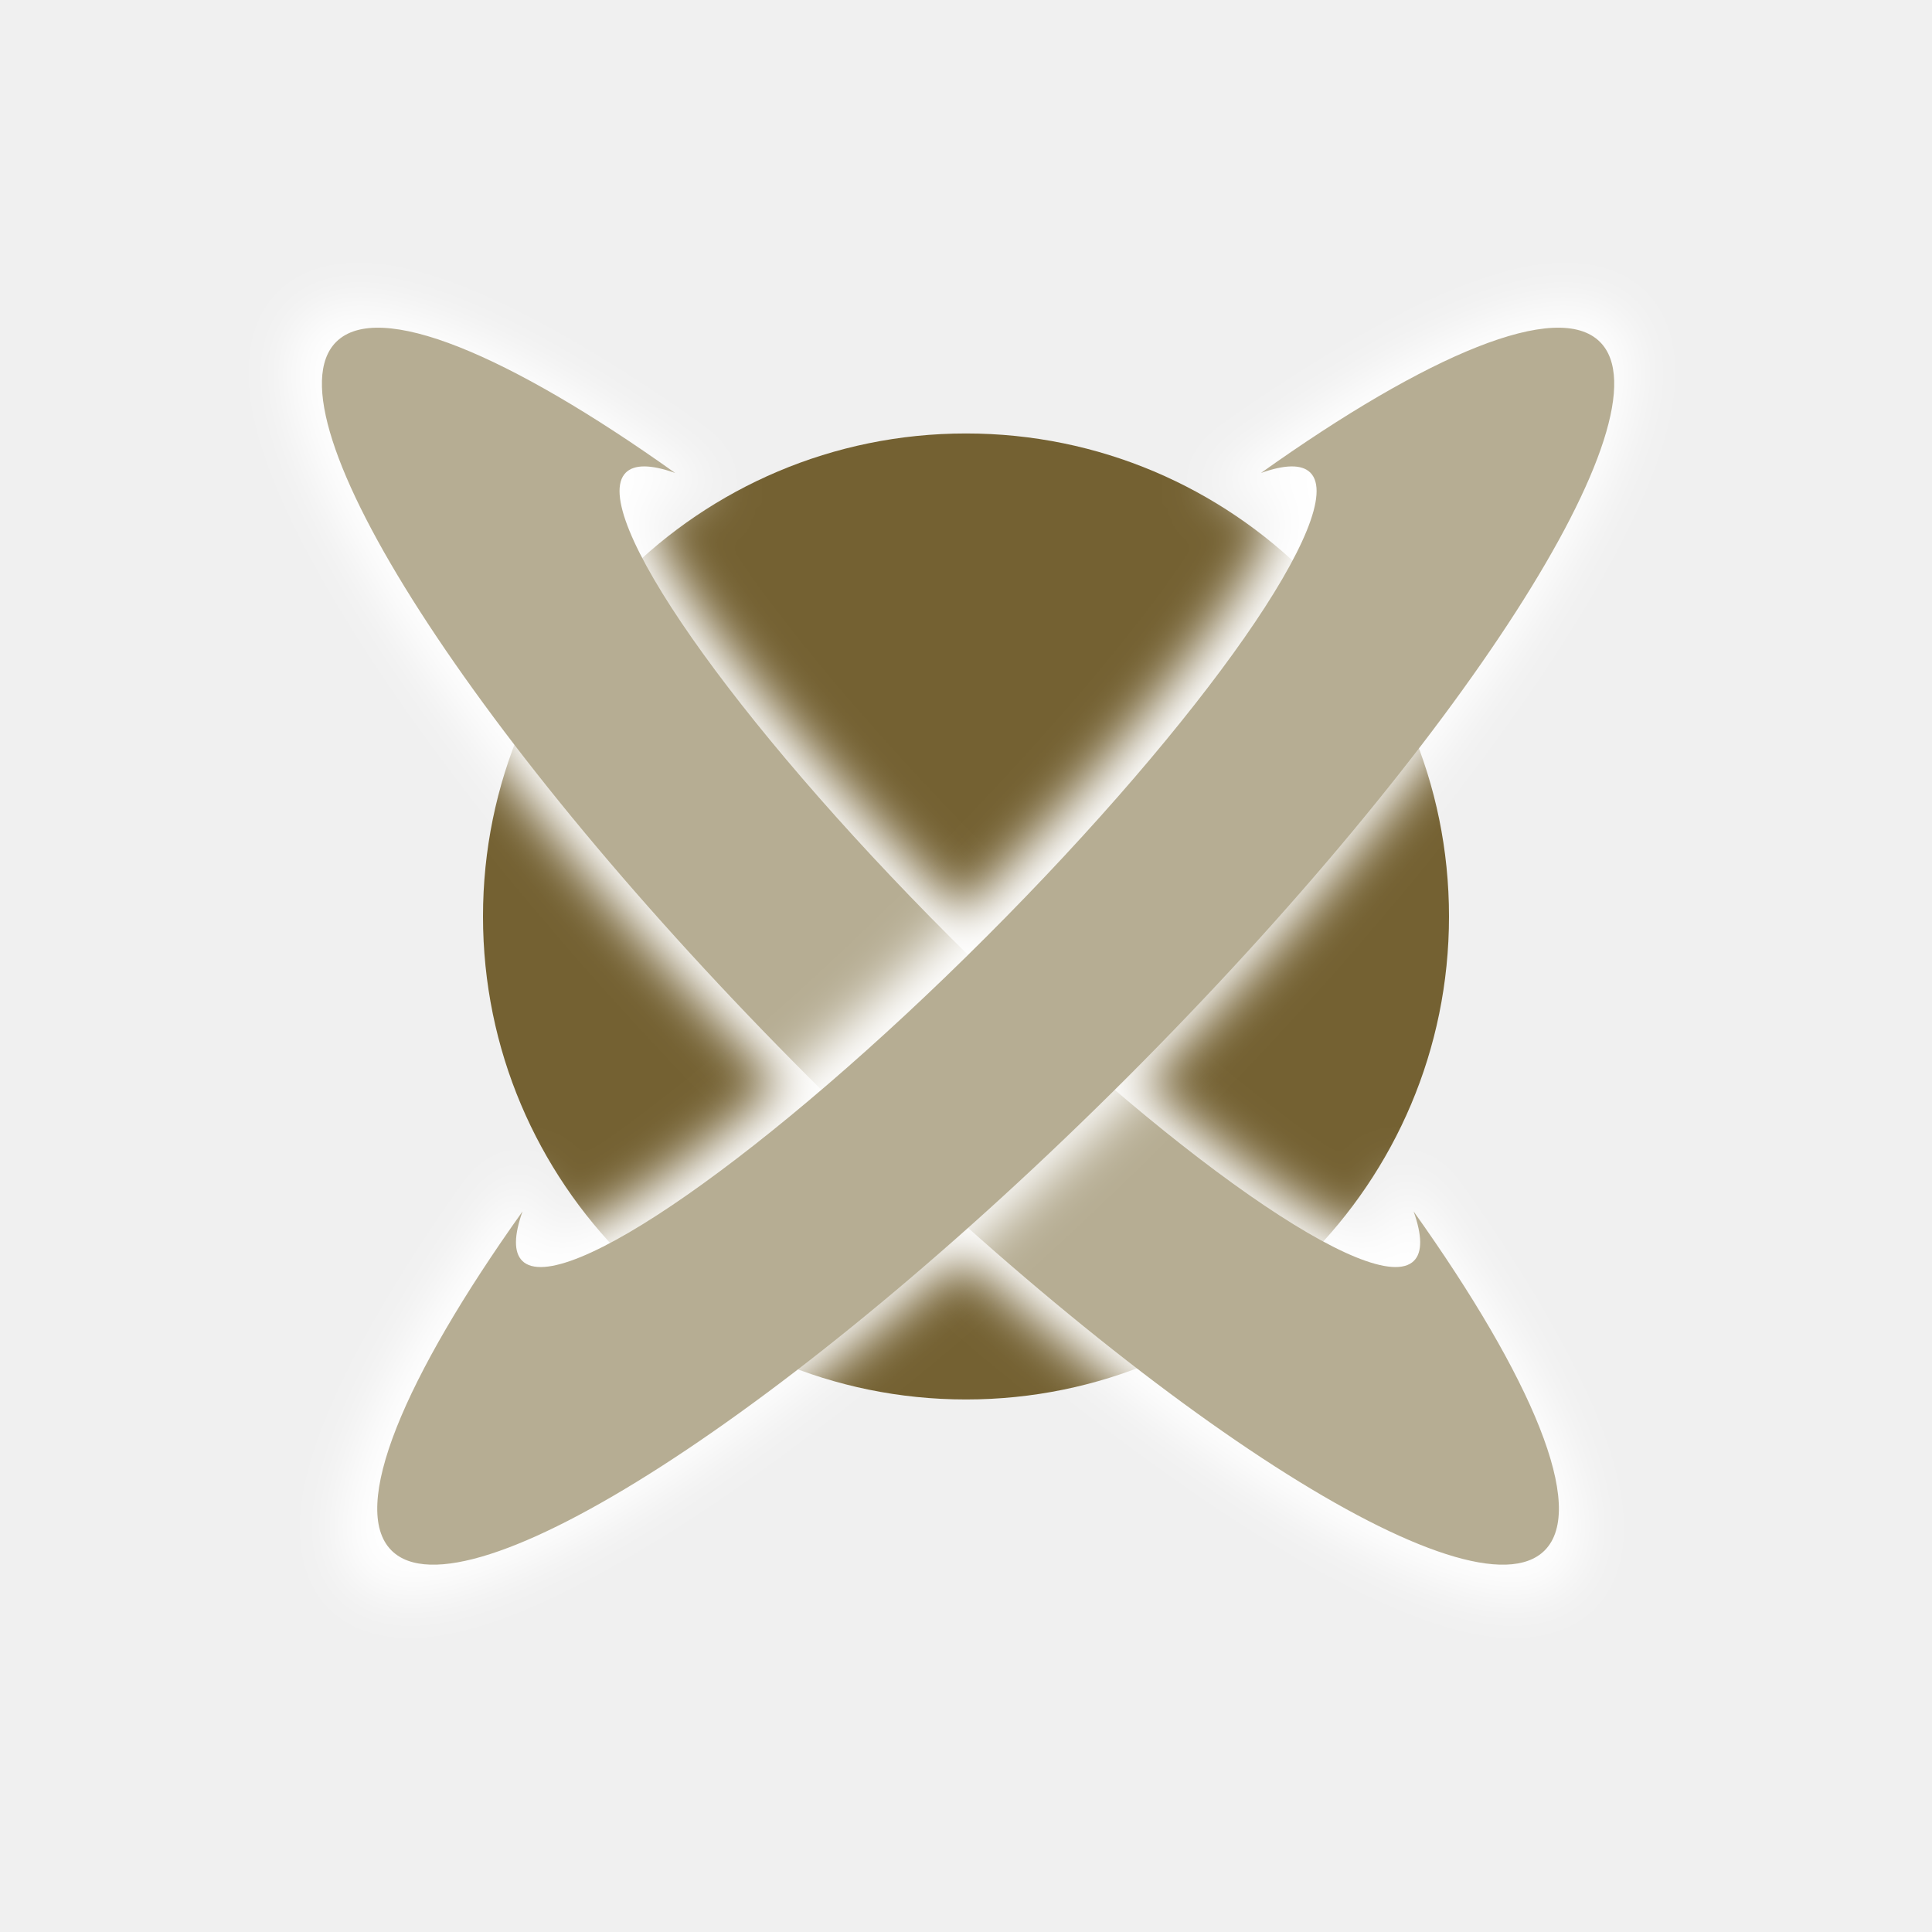
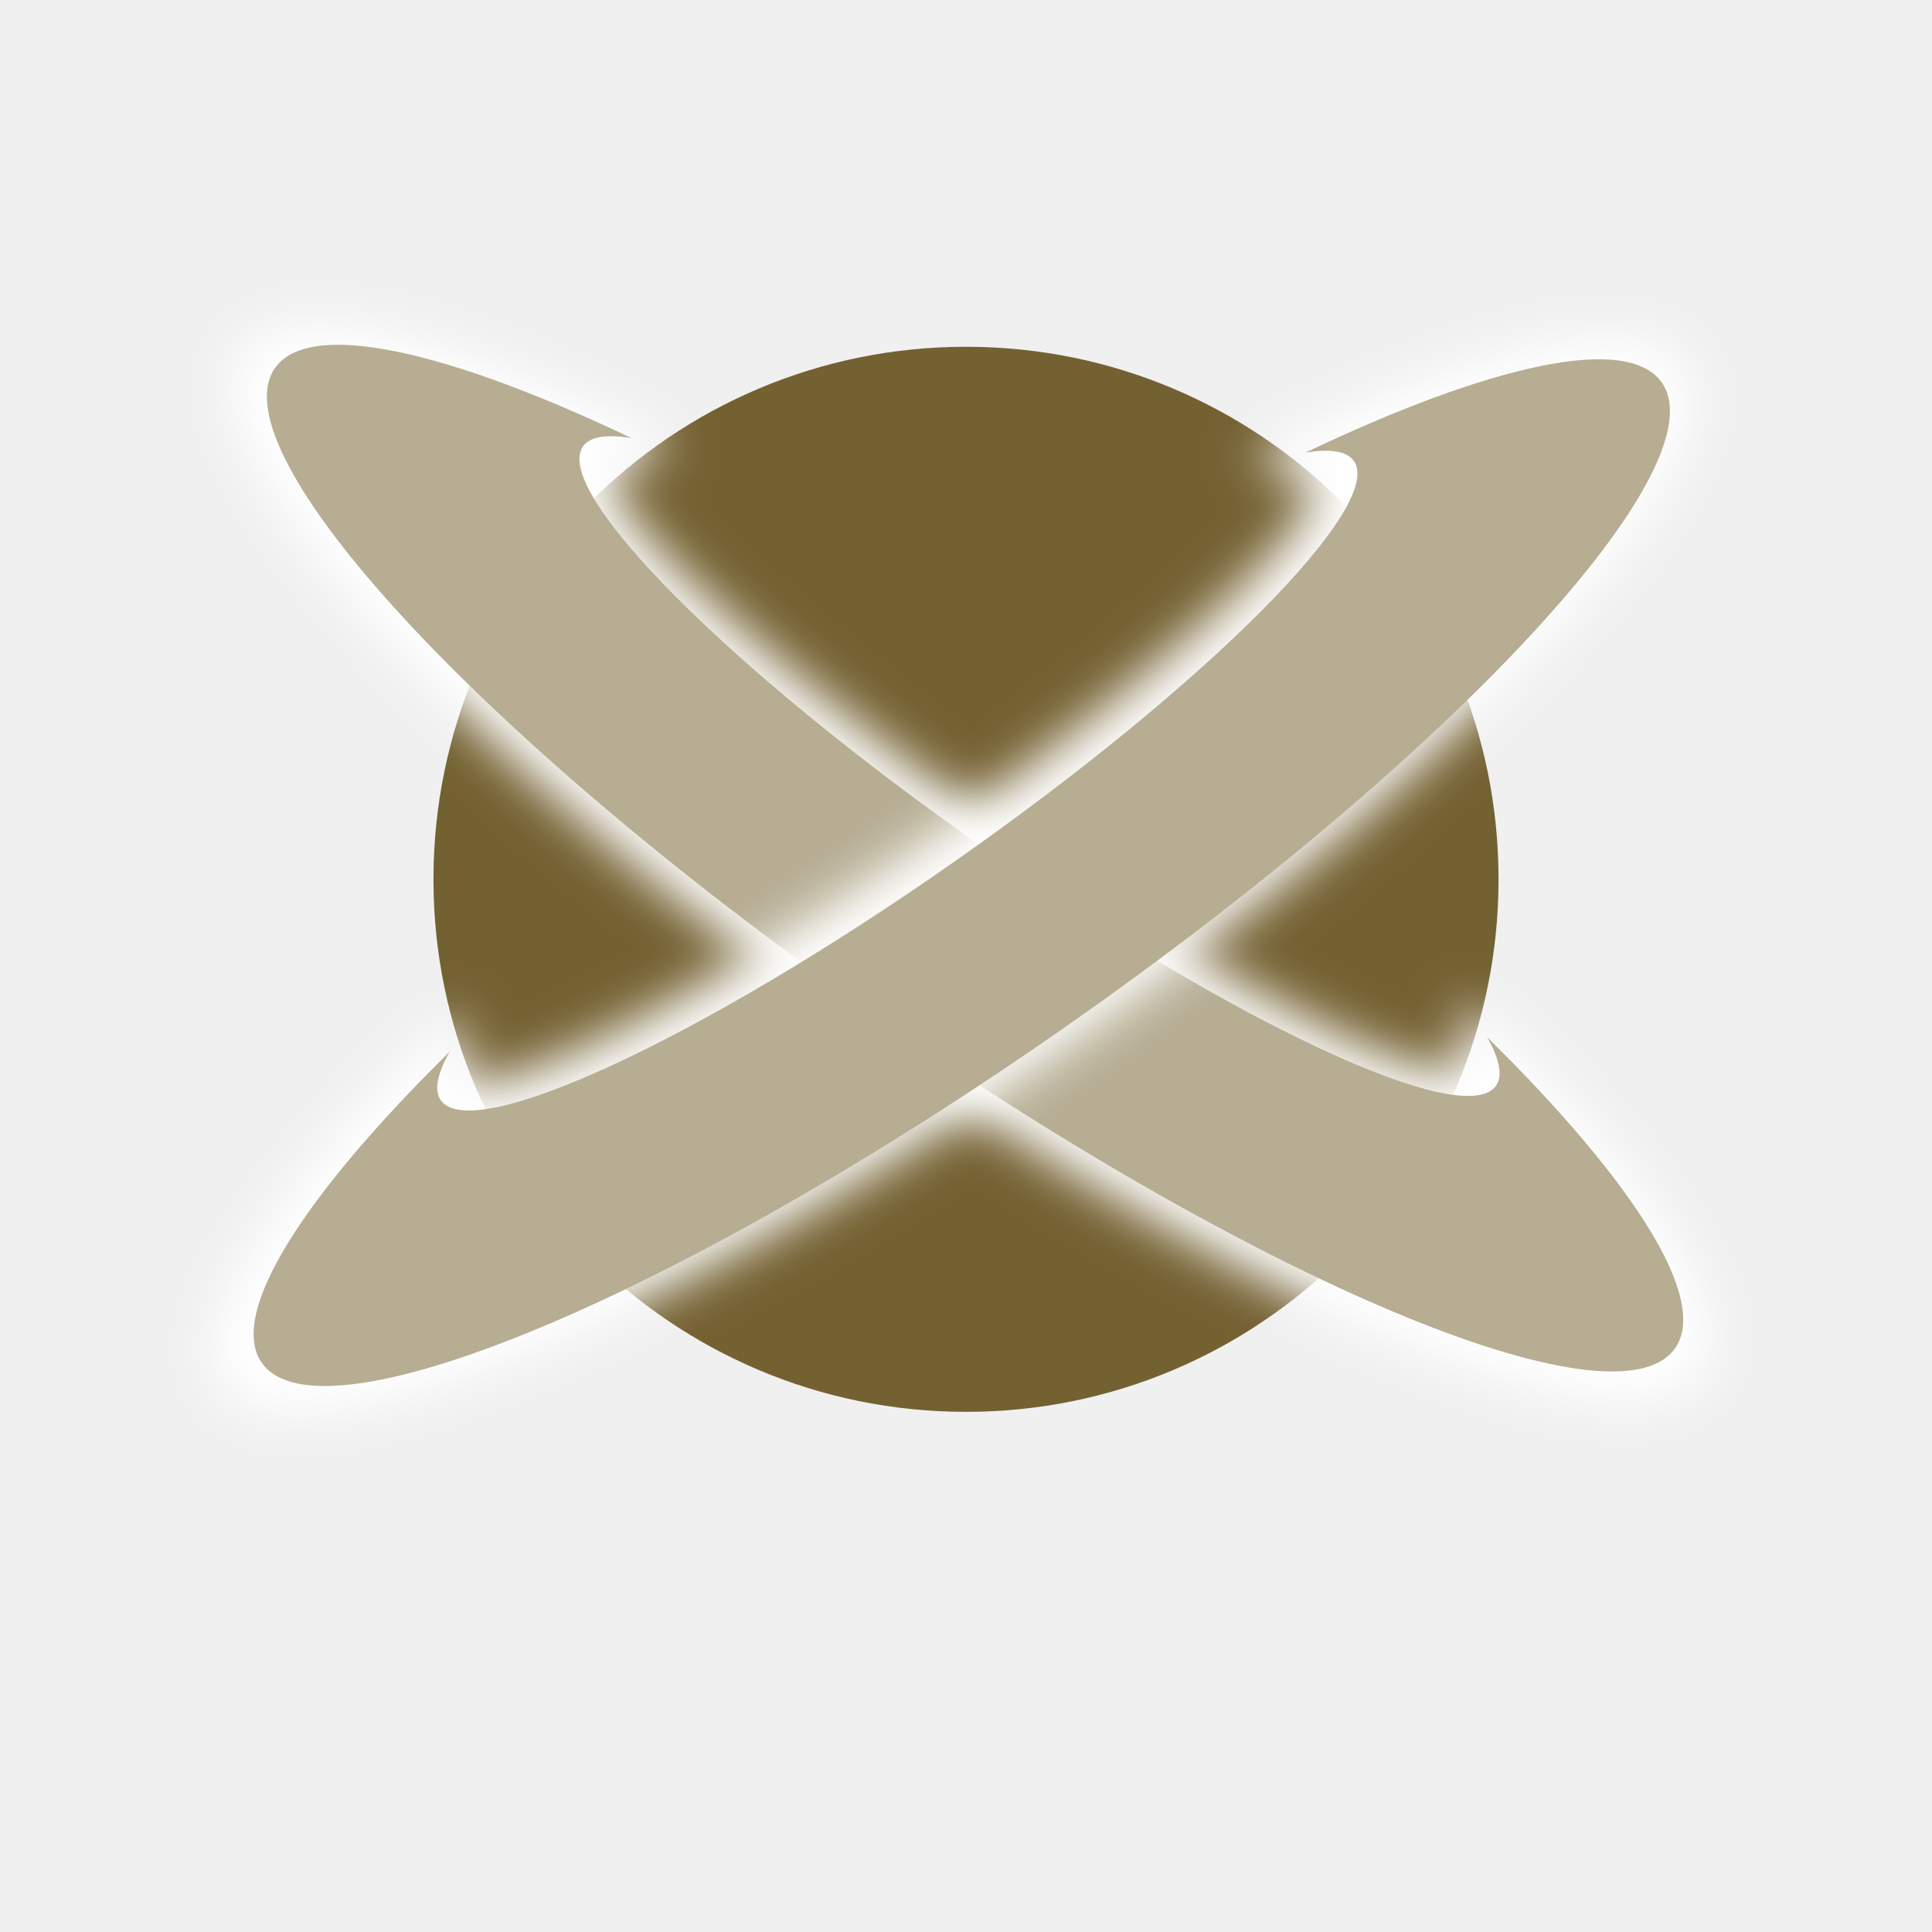
<svg xmlns="http://www.w3.org/2000/svg" width="156" height="156" viewBox="0 0 156 156" fill="none">
-   <circle cx="78" cy="74" r="39" fill="#746132" />
+   <circle cx="78" cy="71" r="43" fill="#746132" />
  <g filter="url(#filter0_f_226_54)">
-     <path fill-rule="evenodd" clip-rule="evenodd" d="M78.106 74.227C94.508 90.629 109.704 102.026 112.047 99.683C112.555 99.175 112.417 98.064 111.723 96.467C112.177 96.481 112.524 96.377 112.754 96.148C113.081 95.82 113.153 95.255 112.991 94.482C124.955 110.606 130.63 123.527 126.508 127.648C120.055 134.102 92.029 116.539 63.912 88.421C35.794 60.304 18.232 32.278 24.685 25.825C28.806 21.703 41.727 27.378 57.851 39.342C57.078 39.18 56.513 39.252 56.186 39.579C55.956 39.809 55.852 40.156 55.867 40.61C54.27 39.916 53.158 39.778 52.65 40.286C50.307 42.629 61.704 57.825 78.106 74.227Z" fill="white" />
+     <path fill-rule="evenodd" clip-rule="evenodd" d="M80.493 66.772C99.494 80.077 116.438 88.662 118.339 85.948C118.751 85.359 118.422 84.288 117.461 82.836C117.911 82.772 118.235 82.609 118.421 82.343C118.687 81.964 118.659 81.395 118.366 80.661C132.948 94.463 140.78 106.202 137.437 110.977C132.202 118.453 101.553 106.024 68.979 83.216C36.406 60.408 14.244 35.858 19.479 28.382C22.822 23.607 36.532 26.952 54.489 35.934C53.699 35.909 53.155 36.078 52.889 36.457C52.703 36.723 52.661 37.083 52.754 37.528C51.061 37.121 49.942 37.179 49.53 37.767C47.63 40.482 61.492 53.468 80.493 66.772Z" fill="white" />
  </g>
-   <path fill-rule="evenodd" clip-rule="evenodd" d="M76.692 75.641C94.266 93.215 111.045 104.929 114.169 101.804C114.865 101.108 114.824 99.732 114.144 97.819C123.747 111.301 128.14 121.774 124.723 125.191C118.865 131.049 92.272 113.953 65.326 87.007C38.38 60.061 21.285 33.468 27.143 27.61C30.56 24.193 41.032 28.586 54.514 38.189C52.602 37.509 51.226 37.468 50.529 38.165C47.405 41.289 59.118 58.068 76.692 75.641Z" fill="#B6AD93" />
+   <path fill-rule="evenodd" clip-rule="evenodd" d="M79.346 68.41C99.704 82.665 118.262 91.287 120.796 87.668C121.362 86.861 121.082 85.513 120.08 83.748C131.878 95.358 138.023 104.908 135.252 108.867C130.5 115.653 101.342 103.435 70.126 81.577C38.911 59.719 17.457 36.499 22.209 29.713C24.98 25.755 36.057 28.262 51.002 35.378C49 35.041 47.638 35.239 47.073 36.046C44.538 39.666 58.988 54.156 79.346 68.41Z" fill="#B6AD93" />
  <g filter="url(#filter1_f_226_54)">
-     <path fill-rule="evenodd" clip-rule="evenodd" d="M77.228 74.227C93.63 57.825 105.027 42.629 102.684 40.286C102.176 39.778 101.064 39.916 99.468 40.61C99.482 40.156 99.378 39.809 99.148 39.579C98.821 39.252 98.256 39.18 97.483 39.342C113.607 27.378 126.528 21.703 130.649 25.825C137.103 32.278 119.54 60.304 91.422 88.421C63.305 116.539 35.279 134.102 28.826 127.648C24.704 123.527 30.379 110.606 42.343 94.482C42.181 95.255 42.253 95.82 42.58 96.148C42.81 96.377 43.157 96.481 43.611 96.467C42.917 98.064 42.779 99.175 43.287 99.683C45.63 102.026 60.826 90.629 77.228 74.227Z" fill="white" />
+     <path fill-rule="evenodd" clip-rule="evenodd" d="M74.913 67.772C93.914 54.468 107.777 41.481 105.876 38.767C105.464 38.179 104.345 38.121 102.652 38.528C102.745 38.083 102.703 37.723 102.517 37.457C102.252 37.078 101.707 36.909 100.918 36.934C118.874 27.952 132.584 24.607 135.927 29.382C141.162 36.858 119 61.407 86.427 84.216C53.854 107.024 23.204 119.453 17.97 111.977C14.626 107.202 22.458 95.463 37.04 81.661C36.747 82.395 36.719 82.964 36.985 83.343C37.171 83.609 37.495 83.772 37.945 83.836C36.984 85.288 36.655 86.359 37.067 86.948C38.968 89.662 55.912 81.077 74.913 67.772Z" fill="white" />
  </g>
-   <path fill-rule="evenodd" clip-rule="evenodd" d="M79.642 75.641C97.216 58.068 108.929 41.289 105.805 38.165C105.108 37.468 103.732 37.509 101.819 38.189C115.302 28.586 125.774 24.193 129.191 27.61C135.049 33.468 117.954 60.061 91.007 87.007C64.061 113.953 37.468 131.049 31.61 125.191C28.193 121.774 32.587 111.301 42.19 97.818C41.51 99.731 41.469 101.107 42.166 101.804C45.29 104.929 62.069 93.215 79.642 75.641Z" fill="#B6AD93" />
+   <path fill-rule="evenodd" clip-rule="evenodd" d="M77.044 69.584C97.403 55.329 111.852 40.839 109.318 37.22C108.752 36.413 107.39 36.214 105.388 36.552C120.333 29.436 131.409 26.928 134.181 30.887C138.933 37.673 117.479 60.893 86.263 82.751C55.047 104.608 25.89 116.826 21.138 110.04C18.366 106.082 24.512 96.531 36.31 84.92C35.309 86.686 35.029 88.034 35.594 88.842C38.128 92.461 56.686 83.839 77.044 69.584Z" fill="#B6AD93" />
  <defs>
-     <filter id="filter0_f_226_54" x="19.35" y="20.49" width="112.494" height="112.494" filterUnits="userSpaceOnUse" color-interpolation-filters="sRGB">
+     <filter id="filter0_f_226_54" x="14.713" y="22.208" width="127.489" height="94.942" filterUnits="userSpaceOnUse" color-interpolation-filters="sRGB">
      <feFlood flood-opacity="0" result="BackgroundImageFix" />
      <feBlend mode="normal" in="SourceGraphic" in2="BackgroundImageFix" result="shape" />
      <feGaussianBlur stdDeviation="2" result="effect1_foregroundBlur_226_54" />
    </filter>
-     <filter id="filter1_f_226_54" x="23.49" y="20.49" width="112.494" height="112.494" filterUnits="userSpaceOnUse" color-interpolation-filters="sRGB">
+     <filter id="filter1_f_226_54" x="13.204" y="23.208" width="127.489" height="94.942" filterUnits="userSpaceOnUse" color-interpolation-filters="sRGB">
      <feFlood flood-opacity="0" result="BackgroundImageFix" />
      <feBlend mode="normal" in="SourceGraphic" in2="BackgroundImageFix" result="shape" />
      <feGaussianBlur stdDeviation="2" result="effect1_foregroundBlur_226_54" />
    </filter>
  </defs>
</svg>
